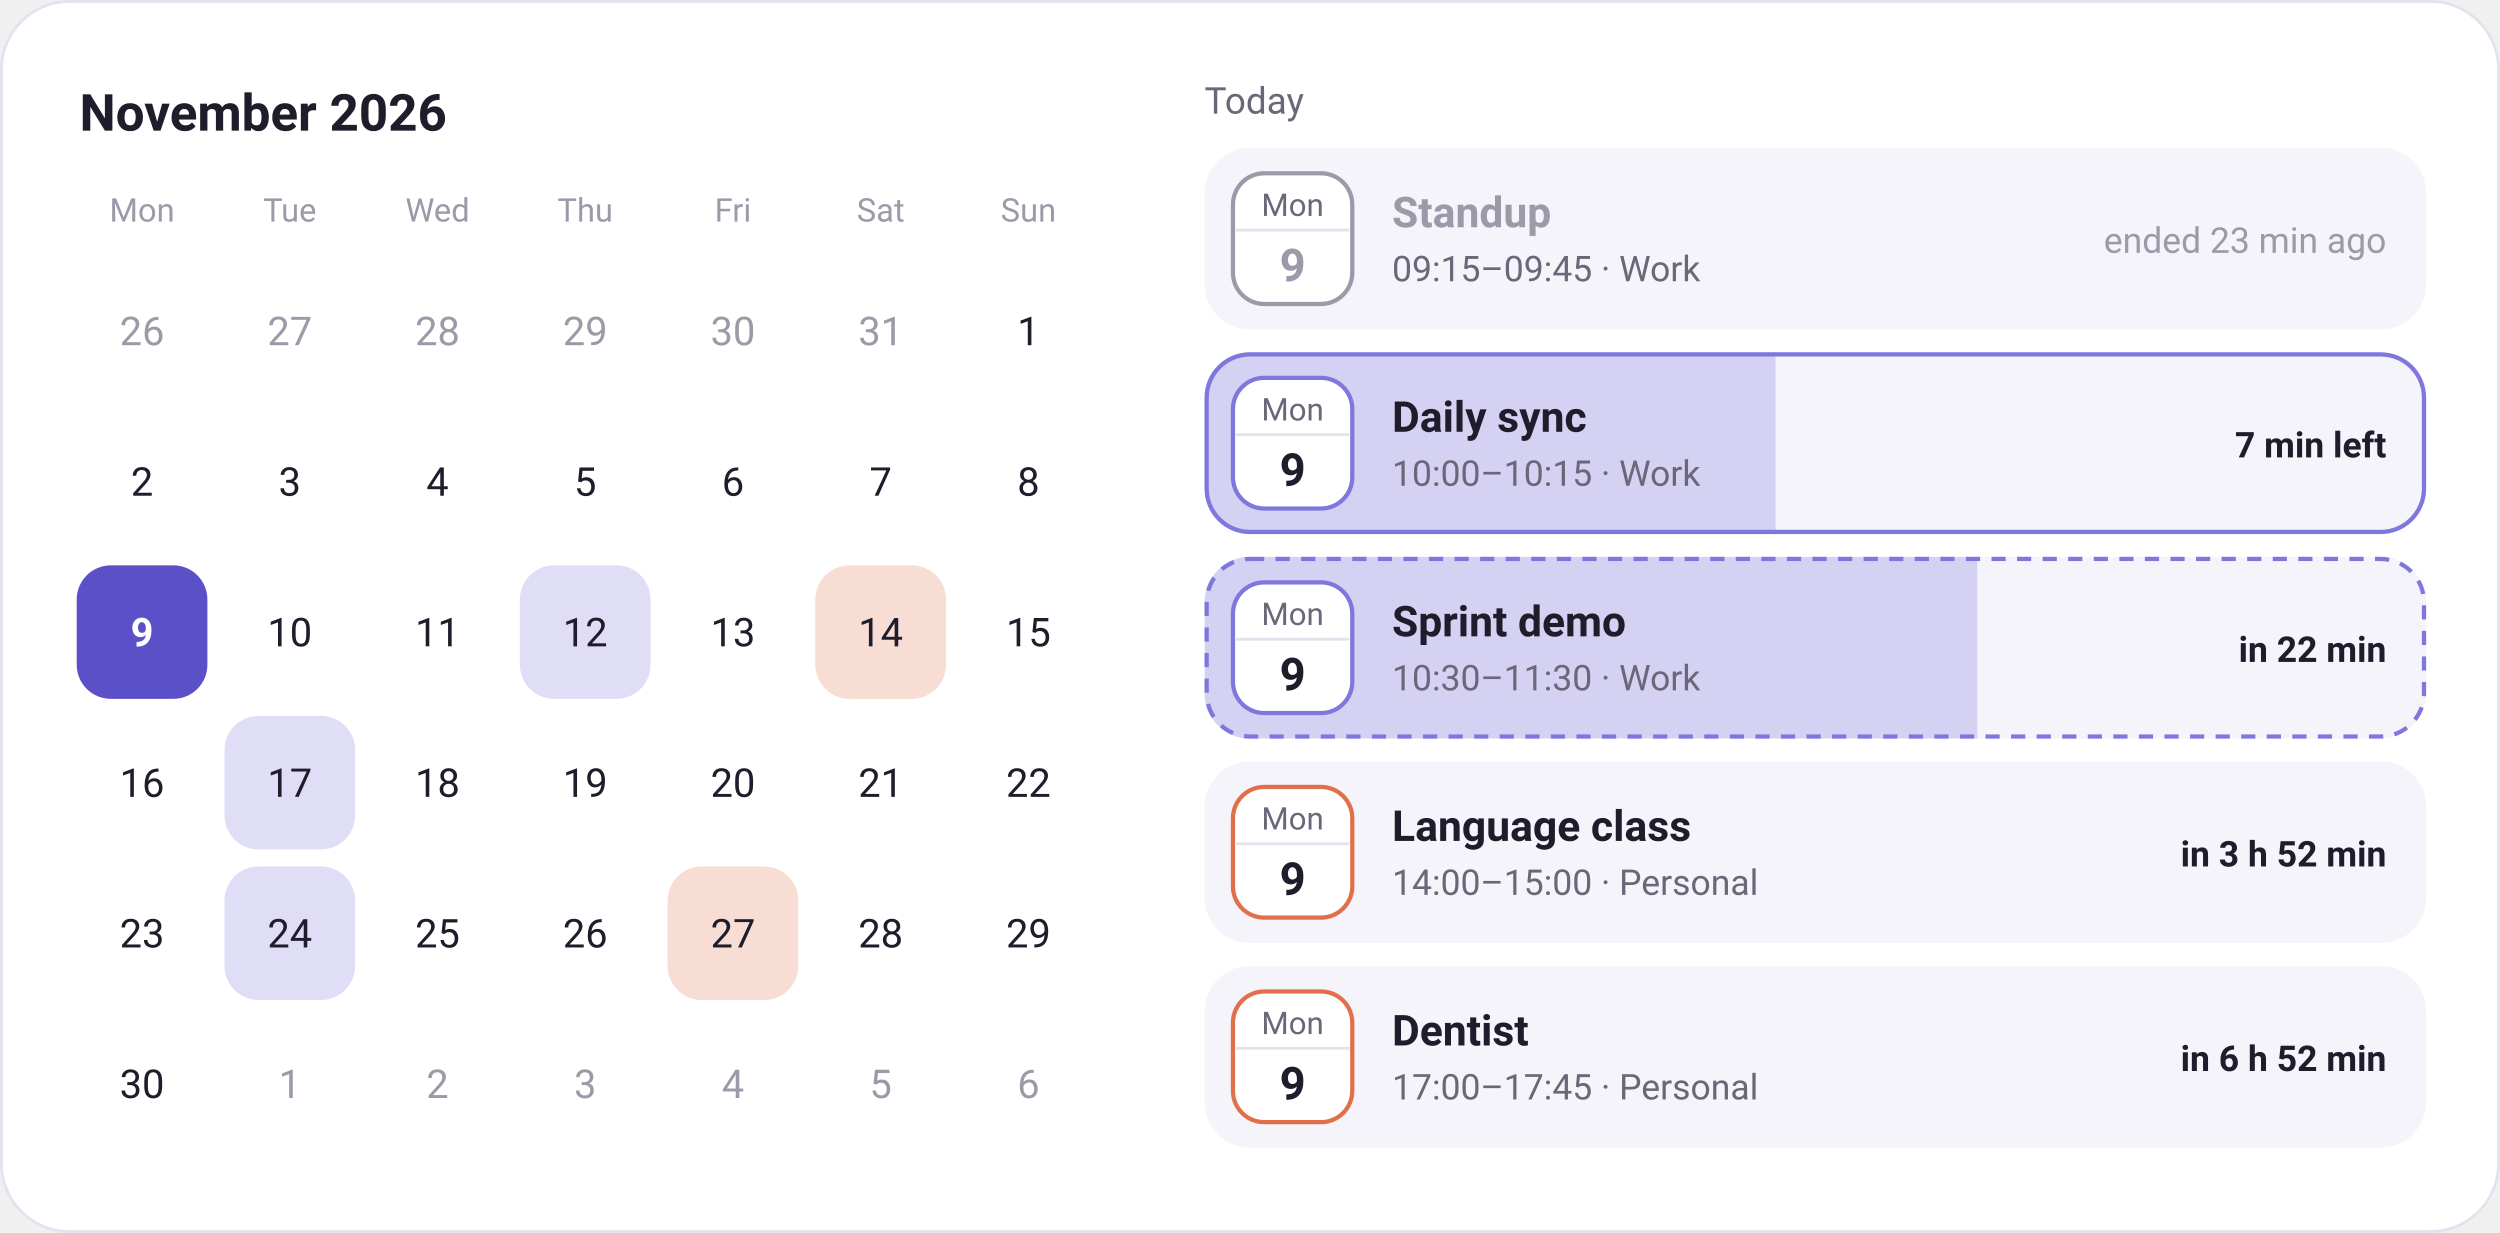
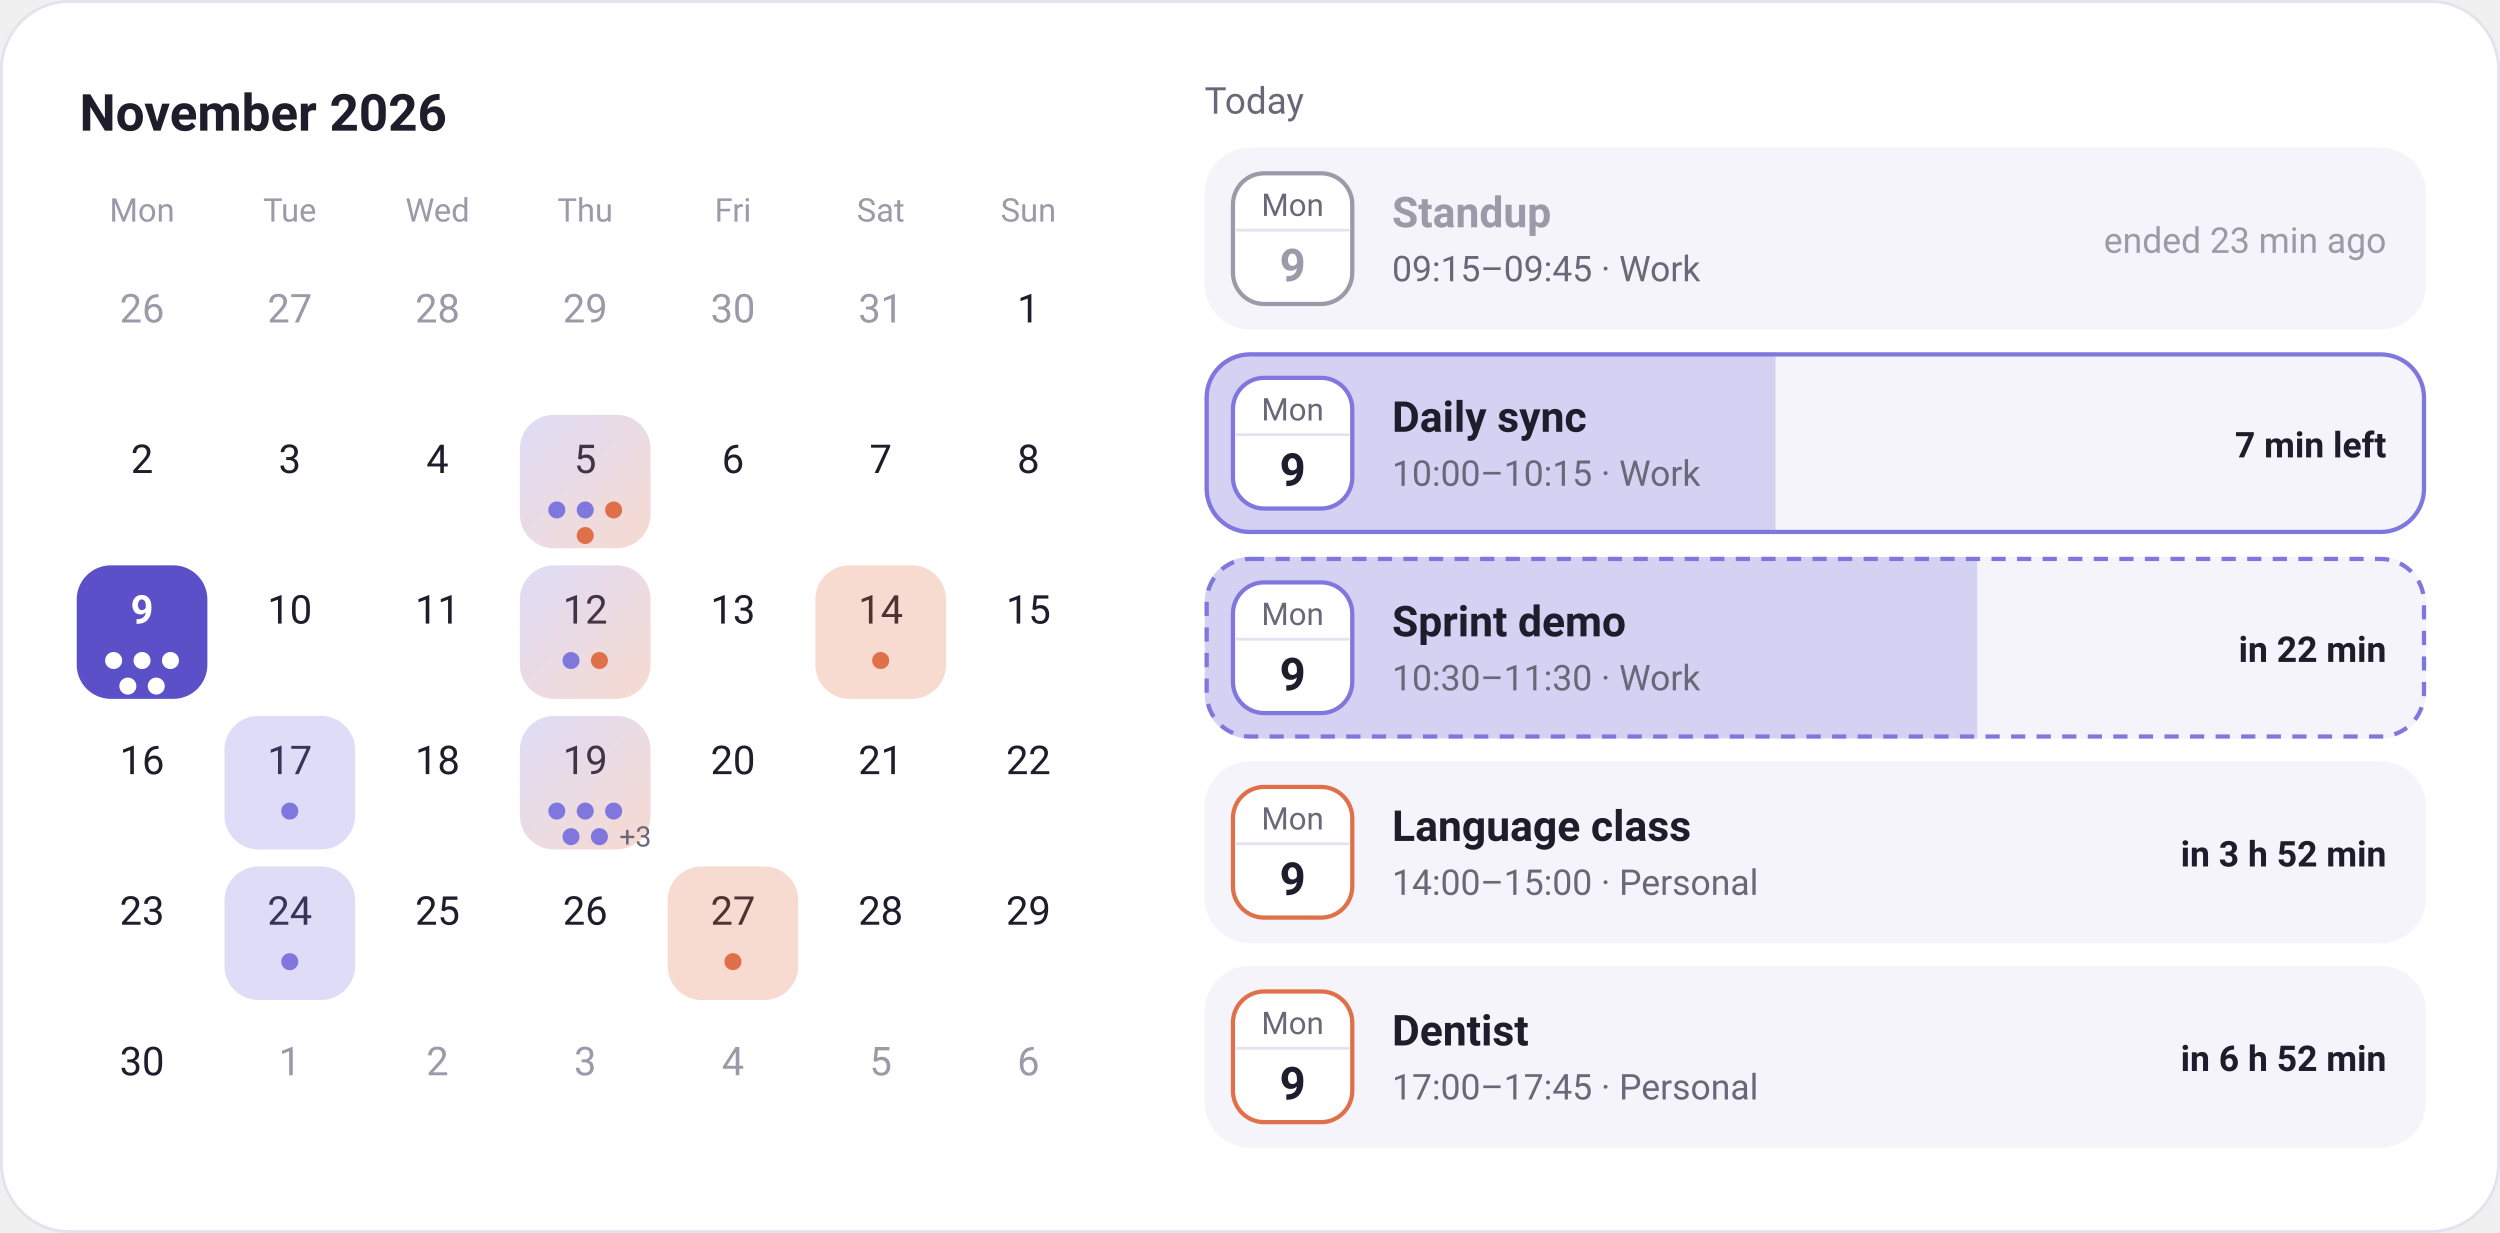
<svg xmlns="http://www.w3.org/2000/svg" width="880" height="434" viewBox="0 0 880 434" role="img" aria-label="Eventide card: month grid next to an agenda with a finished, a running and an upcoming event">
  <style>
  text { font-family: -apple-system, BlinkMacSystemFont, "Segoe UI", Roboto, Helvetica, Arial, sans-serif; }
  .card { fill: #FFFFFF; stroke: #E4E2EE; }
  .row { fill: #F5F4FA; }
  .tile { fill: #FFFFFF; }
  .rule { stroke: #E4E2EE; }
  .t1 { fill: #1F1D2B; }
  .t2 { fill: #6A6778; }
  .t3 { fill: #9C99A8; }
  .on { fill: #FFFFFF; }
  @media (prefers-color-scheme: dark) {
    .card { fill: #1C1B24; stroke: #33313F; }
    .row { fill: #272532; }
    .tile { fill: #1C1B24; }
    .rule { stroke: #3C3A49; }
    .t1 { fill: #F2F0F8; }
    .t2 { fill: #ABA8B8; }
    .t3 { fill: #7E7B8C; }
  }
</style>
  <rect x="0.5" y="0.5" width="879" height="433" rx="24" class="card" />
  <text x="28" y="46" class="t1" font-size="18" font-weight="600">November 2026</text>
  <text x="50" y="78" class="t3" font-size="11.5" text-anchor="middle">Mon</text>
  <text x="102" y="78" class="t3" font-size="11.5" text-anchor="middle">Tue</text>
  <text x="154" y="78" class="t3" font-size="11.5" text-anchor="middle">Wed</text>
  <text x="206" y="78" class="t3" font-size="11.5" text-anchor="middle">Thu</text>
  <text x="258" y="78" class="t3" font-size="11.5" text-anchor="middle">Fri</text>
  <text x="310" y="78" class="t3" font-size="11.5" text-anchor="middle">Sat</text>
  <text x="362" y="78" class="t3" font-size="11.5" text-anchor="middle">Sun</text>
-   <text x="50" y="121.5" class="t3" font-size="14" text-anchor="middle">26</text>
-   <text x="102" y="121.5" class="t3" font-size="14" text-anchor="middle">27</text>
-   <text x="154" y="121.5" class="t3" font-size="14" text-anchor="middle">28</text>
-   <text x="206" y="121.5" class="t3" font-size="14" text-anchor="middle">29</text>
-   <text x="258" y="121.5" class="t3" font-size="14" text-anchor="middle">30</text>
-   <text x="310" y="121.5" class="t3" font-size="14" text-anchor="middle">31</text>
-   <text x="362" y="121.5" class="t1" font-size="14" text-anchor="middle">1</text>
-   <text x="50" y="174.5" class="t1" font-size="14" text-anchor="middle">2</text>
-   <text x="102" y="174.5" class="t1" font-size="14" text-anchor="middle">3</text>
-   <text x="154" y="174.5" class="t1" font-size="14" text-anchor="middle">4</text>
-   <text x="206" y="174.5" class="t1" font-size="14" text-anchor="middle">5</text>
-   <text x="258" y="174.5" class="t1" font-size="14" text-anchor="middle">6</text>
-   <text x="310" y="174.5" class="t1" font-size="14" text-anchor="middle">7</text>
-   <text x="362" y="174.5" class="t1" font-size="14" text-anchor="middle">8</text>
+   <text x="50" y="113.5" class="t3" font-size="14" text-anchor="middle">26</text>
+   <text x="102" y="113.5" class="t3" font-size="14" text-anchor="middle">27</text>
+   <text x="154" y="113.5" class="t3" font-size="14" text-anchor="middle">28</text>
+   <text x="206" y="113.5" class="t3" font-size="14" text-anchor="middle">29</text>
+   <text x="258" y="113.5" class="t3" font-size="14" text-anchor="middle">30</text>
+   <text x="310" y="113.5" class="t3" font-size="14" text-anchor="middle">31</text>
+   <text x="362" y="113.5" class="t1" font-size="14" text-anchor="middle">1</text>
+   <text x="50" y="166.5" class="t1" font-size="14" text-anchor="middle">2</text>
+   <text x="102" y="166.5" class="t1" font-size="14" text-anchor="middle">3</text>
+   <text x="154" y="166.5" class="t1" font-size="14" text-anchor="middle">4</text>
+   <text x="206" y="166.5" class="t1" font-size="14" text-anchor="middle">5</text>
+   <linearGradient id="day-2026-11-05" x1="0" y1="0" x2="1" y2="1">
+     <stop offset="0%" stop-color="#7F77DD" />
+     <stop offset="100%" stop-color="#E0704A" />
+   </linearGradient>
+   <rect x="183" y="146" width="46" height="47" rx="12" fill="url(#day-2026-11-05)" opacity="0.26" />
+   <circle cx="196" cy="179.5" r="3" fill="#7F77DD" />
+   <circle cx="206" cy="179.5" r="3" fill="#7F77DD" />
+   <circle cx="216" cy="179.5" r="3" fill="#E0704A" />
+   <circle cx="206" cy="188.5" r="3" fill="#E0704A" />
+   <text x="258" y="166.5" class="t1" font-size="14" text-anchor="middle">6</text>
+   <text x="310" y="166.5" class="t1" font-size="14" text-anchor="middle">7</text>
+   <text x="362" y="166.5" class="t1" font-size="14" text-anchor="middle">8</text>
  <rect x="27" y="199" width="46" height="47" rx="12" fill="#5B50C8" />
-   <text x="50" y="227.5" class="on" font-size="14" text-anchor="middle" font-weight="600">9</text>
-   <text x="102" y="227.5" class="t1" font-size="14" text-anchor="middle">10</text>
-   <text x="154" y="227.5" class="t1" font-size="14" text-anchor="middle">11</text>
-   <rect x="183" y="199" width="46" height="47" rx="12" fill="#7F77DD" opacity="0.24" />
-   <text x="206" y="227.5" class="t1" font-size="14" text-anchor="middle">12</text>
-   <text x="258" y="227.5" class="t1" font-size="14" text-anchor="middle">13</text>
-   <rect x="287" y="199" width="46" height="47" rx="12" fill="#E0704A" opacity="0.24" />
-   <text x="310" y="227.5" class="t1" font-size="14" text-anchor="middle">14</text>
-   <text x="362" y="227.5" class="t1" font-size="14" text-anchor="middle">15</text>
-   <text x="50" y="280.5" class="t1" font-size="14" text-anchor="middle">16</text>
-   <rect x="79" y="252" width="46" height="47" rx="12" fill="#7F77DD" opacity="0.24" />
-   <text x="102" y="280.5" class="t1" font-size="14" text-anchor="middle">17</text>
-   <text x="154" y="280.5" class="t1" font-size="14" text-anchor="middle">18</text>
-   <text x="206" y="280.5" class="t1" font-size="14" text-anchor="middle">19</text>
-   <text x="258" y="280.5" class="t1" font-size="14" text-anchor="middle">20</text>
-   <text x="310" y="280.5" class="t1" font-size="14" text-anchor="middle">21</text>
-   <text x="362" y="280.5" class="t1" font-size="14" text-anchor="middle">22</text>
-   <text x="50" y="333.5" class="t1" font-size="14" text-anchor="middle">23</text>
-   <rect x="79" y="305" width="46" height="47" rx="12" fill="#7F77DD" opacity="0.24" />
-   <text x="102" y="333.5" class="t1" font-size="14" text-anchor="middle">24</text>
-   <text x="154" y="333.5" class="t1" font-size="14" text-anchor="middle">25</text>
-   <text x="206" y="333.5" class="t1" font-size="14" text-anchor="middle">26</text>
-   <rect x="235" y="305" width="46" height="47" rx="12" fill="#E0704A" opacity="0.24" />
-   <text x="258" y="333.5" class="t1" font-size="14" text-anchor="middle">27</text>
-   <text x="310" y="333.5" class="t1" font-size="14" text-anchor="middle">28</text>
-   <text x="362" y="333.5" class="t1" font-size="14" text-anchor="middle">29</text>
-   <text x="50" y="386.5" class="t1" font-size="14" text-anchor="middle">30</text>
-   <text x="102" y="386.5" class="t3" font-size="14" text-anchor="middle">1</text>
-   <text x="154" y="386.5" class="t3" font-size="14" text-anchor="middle">2</text>
-   <text x="206" y="386.5" class="t3" font-size="14" text-anchor="middle">3</text>
-   <text x="258" y="386.5" class="t3" font-size="14" text-anchor="middle">4</text>
-   <text x="310" y="386.5" class="t3" font-size="14" text-anchor="middle">5</text>
-   <text x="362" y="386.5" class="t3" font-size="14" text-anchor="middle">6</text>
+   <text x="50" y="219.5" class="on" font-size="14" text-anchor="middle" font-weight="600">9</text>
+   <circle cx="40" cy="232.5" r="3" fill="#FFFFFF" />
+   <circle cx="50" cy="232.5" r="3" fill="#FFFFFF" />
+   <circle cx="60" cy="232.5" r="3" fill="#FFFFFF" />
+   <circle cx="45" cy="241.5" r="3" fill="#FFFFFF" />
+   <circle cx="55" cy="241.5" r="3" fill="#FFFFFF" />
+   <text x="102" y="219.5" class="t1" font-size="14" text-anchor="middle">10</text>
+   <text x="154" y="219.5" class="t1" font-size="14" text-anchor="middle">11</text>
+   <text x="206" y="219.5" class="t1" font-size="14" text-anchor="middle">12</text>
+   <linearGradient id="day-2026-11-12" x1="0" y1="0" x2="1" y2="1">
+     <stop offset="0%" stop-color="#7F77DD" />
+     <stop offset="100%" stop-color="#E0704A" />
+   </linearGradient>
+   <rect x="183" y="199" width="46" height="47" rx="12" fill="url(#day-2026-11-12)" opacity="0.26" />
+   <circle cx="201" cy="232.5" r="3" fill="#7F77DD" />
+   <circle cx="211" cy="232.5" r="3" fill="#E0704A" />
+   <text x="258" y="219.5" class="t1" font-size="14" text-anchor="middle">13</text>
+   <text x="310" y="219.5" class="t1" font-size="14" text-anchor="middle">14</text>
+   <rect x="287" y="199" width="46" height="47" rx="12" fill="#E0704A" opacity="0.26" />
+   <circle cx="310" cy="232.5" r="3" fill="#E0704A" />
+   <text x="362" y="219.5" class="t1" font-size="14" text-anchor="middle">15</text>
+   <text x="50" y="272.5" class="t1" font-size="14" text-anchor="middle">16</text>
+   <text x="102" y="272.5" class="t1" font-size="14" text-anchor="middle">17</text>
+   <rect x="79" y="252" width="46" height="47" rx="12" fill="#7F77DD" opacity="0.26" />
+   <circle cx="102" cy="285.5" r="3" fill="#7F77DD" />
+   <text x="154" y="272.5" class="t1" font-size="14" text-anchor="middle">18</text>
+   <text x="206" y="272.5" class="t1" font-size="14" text-anchor="middle">19</text>
+   <linearGradient id="day-2026-11-19" x1="0" y1="0" x2="1" y2="1">
+     <stop offset="0%" stop-color="#7F77DD" />
+     <stop offset="100%" stop-color="#E0704A" />
+   </linearGradient>
+   <rect x="183" y="252" width="46" height="47" rx="12" fill="url(#day-2026-11-19)" opacity="0.26" />
+   <circle cx="196" cy="285.5" r="3" fill="#7F77DD" />
+   <circle cx="206" cy="285.5" r="3" fill="#7F77DD" />
+   <circle cx="216" cy="285.5" r="3" fill="#7F77DD" />
+   <circle cx="201" cy="294.5" r="3" fill="#7F77DD" />
+   <circle cx="211" cy="294.5" r="3" fill="#7F77DD" />
+   <text x="218" y="298" class="t2" font-size="10">+3</text>
+   <text x="258" y="272.5" class="t1" font-size="14" text-anchor="middle">20</text>
+   <text x="310" y="272.5" class="t1" font-size="14" text-anchor="middle">21</text>
+   <text x="362" y="272.5" class="t1" font-size="14" text-anchor="middle">22</text>
+   <text x="50" y="325.5" class="t1" font-size="14" text-anchor="middle">23</text>
+   <text x="102" y="325.5" class="t1" font-size="14" text-anchor="middle">24</text>
+   <rect x="79" y="305" width="46" height="47" rx="12" fill="#7F77DD" opacity="0.26" />
+   <circle cx="102" cy="338.5" r="3" fill="#7F77DD" />
+   <text x="154" y="325.5" class="t1" font-size="14" text-anchor="middle">25</text>
+   <text x="206" y="325.5" class="t1" font-size="14" text-anchor="middle">26</text>
+   <text x="258" y="325.5" class="t1" font-size="14" text-anchor="middle">27</text>
+   <rect x="235" y="305" width="46" height="47" rx="12" fill="#E0704A" opacity="0.26" />
+   <circle cx="258" cy="338.5" r="3" fill="#E0704A" />
+   <text x="310" y="325.5" class="t1" font-size="14" text-anchor="middle">28</text>
+   <text x="362" y="325.5" class="t1" font-size="14" text-anchor="middle">29</text>
+   <text x="50" y="378.5" class="t1" font-size="14" text-anchor="middle">30</text>
+   <text x="102" y="378.5" class="t3" font-size="14" text-anchor="middle">1</text>
+   <text x="154" y="378.5" class="t3" font-size="14" text-anchor="middle">2</text>
+   <text x="206" y="378.5" class="t3" font-size="14" text-anchor="middle">3</text>
+   <text x="258" y="378.5" class="t3" font-size="14" text-anchor="middle">4</text>
+   <text x="310" y="378.5" class="t3" font-size="14" text-anchor="middle">5</text>
+   <text x="362" y="378.5" class="t3" font-size="14" text-anchor="middle">6</text>
  <text x="424" y="40" class="t2" font-size="13">Today</text>
  <clipPath id="row0">
    <rect x="424" y="52" width="430" height="64" rx="16" />
  </clipPath>
  <rect x="424" y="52" width="430" height="64" rx="16" class="row" />
  <rect x="434" y="61" width="42" height="46" rx="11" class="tile" stroke="#9C99A8" stroke-width="1.5" />
  <text x="455" y="76" class="t2" font-size="11" text-anchor="middle">Mon</text>
  <line x1="435" x2="475" y1="81" y2="81" class="rule" />
  <text x="455" y="99" class="t3" font-size="16" text-anchor="middle" font-weight="600">9</text>
  <text x="490" y="80" class="t3" font-size="15" font-weight="600">Standup</text>
  <text x="490" y="99" class="t2" font-size="12.5">09:15–09:45 · Work</text>
  <text x="840" y="89" class="t3" font-size="12.5" text-anchor="end" font-weight="400">ended 23 min ago</text>
  <clipPath id="row1">
    <rect x="424" y="124" width="430" height="64" rx="16" />
  </clipPath>
  <rect x="424" y="124" width="430" height="64" rx="16" class="row" />
  <rect x="424" y="124" width="201" height="64" fill="#7F77DD" opacity="0.28" clip-path="url(#row1)" />
  <rect x="424.75" y="124.75" width="428.5" height="62.5" rx="15.25" fill="none" stroke="#7F77DD" stroke-width="1.5" />
  <rect x="434" y="133" width="42" height="46" rx="11" class="tile" stroke="#7F77DD" stroke-width="1.5" />
  <text x="455" y="148" class="t2" font-size="11" text-anchor="middle">Mon</text>
  <line x1="435" x2="475" y1="153" y2="153" class="rule" />
  <text x="455" y="171" class="t1" font-size="16" text-anchor="middle" font-weight="600">9</text>
  <text x="490" y="152" class="t1" font-size="15" font-weight="600">Daily sync</text>
  <text x="490" y="171" class="t2" font-size="12.5">10:00–10:15 · Work</text>
  <text x="840" y="161" class="t1" font-size="12.5" text-anchor="end" font-weight="600">7 min left</text>
  <clipPath id="row2">
    <rect x="424" y="196" width="430" height="64" rx="16" />
  </clipPath>
  <rect x="424" y="196" width="430" height="64" rx="16" class="row" />
  <rect x="424" y="196" width="272" height="64" fill="#7F77DD" opacity="0.28" clip-path="url(#row2)" />
  <rect x="424.75" y="196.75" width="428.5" height="62.5" rx="15.25" fill="none" stroke="#7F77DD" stroke-width="1.5" stroke-dasharray="5 4" />
  <rect x="434" y="205" width="42" height="46" rx="11" class="tile" stroke="#7F77DD" stroke-width="1.5" />
  <text x="455" y="220" class="t2" font-size="11" text-anchor="middle">Mon</text>
  <line x1="435" x2="475" y1="225" y2="225" class="rule" />
  <text x="455" y="243" class="t1" font-size="16" text-anchor="middle" font-weight="600">9</text>
  <text x="490" y="224" class="t1" font-size="15" font-weight="600">Sprint demo</text>
  <text x="490" y="243" class="t2" font-size="12.5">10:30–11:30 · Work</text>
  <text x="840" y="233" class="t1" font-size="12.5" text-anchor="end" font-weight="600">in 22 min</text>
  <clipPath id="row3">
    <rect x="424" y="268" width="430" height="64" rx="16" />
  </clipPath>
  <rect x="424" y="268" width="430" height="64" rx="16" class="row" />
  <rect x="434" y="277" width="42" height="46" rx="11" class="tile" stroke="#E0704A" stroke-width="1.5" />
  <text x="455" y="292" class="t2" font-size="11" text-anchor="middle">Mon</text>
  <line x1="435" x2="475" y1="297" y2="297" class="rule" />
  <text x="455" y="315" class="t1" font-size="16" text-anchor="middle" font-weight="600">9</text>
  <text x="490" y="296" class="t1" font-size="15" font-weight="600">Language class</text>
  <text x="490" y="315" class="t2" font-size="12.5">14:00–15:00 · Personal</text>
  <text x="840" y="305" class="t1" font-size="12.5" text-anchor="end" font-weight="600">in 3 h 52 min</text>
  <clipPath id="row4">
    <rect x="424" y="340" width="430" height="64" rx="16" />
  </clipPath>
  <rect x="424" y="340" width="430" height="64" rx="16" class="row" />
  <rect x="434" y="349" width="42" height="46" rx="11" class="tile" stroke="#E0704A" stroke-width="1.5" />
  <text x="455" y="364" class="t2" font-size="11" text-anchor="middle">Mon</text>
  <line x1="435" x2="475" y1="369" y2="369" class="rule" />
  <text x="455" y="387" class="t1" font-size="16" text-anchor="middle" font-weight="600">9</text>
  <text x="490" y="368" class="t1" font-size="15" font-weight="600">Dentist</text>
  <text x="490" y="387" class="t2" font-size="12.5">17:00–17:45 · Personal</text>
  <text x="840" y="377" class="t1" font-size="12.5" text-anchor="end" font-weight="600">in 6 h 52 min</text>
</svg>
